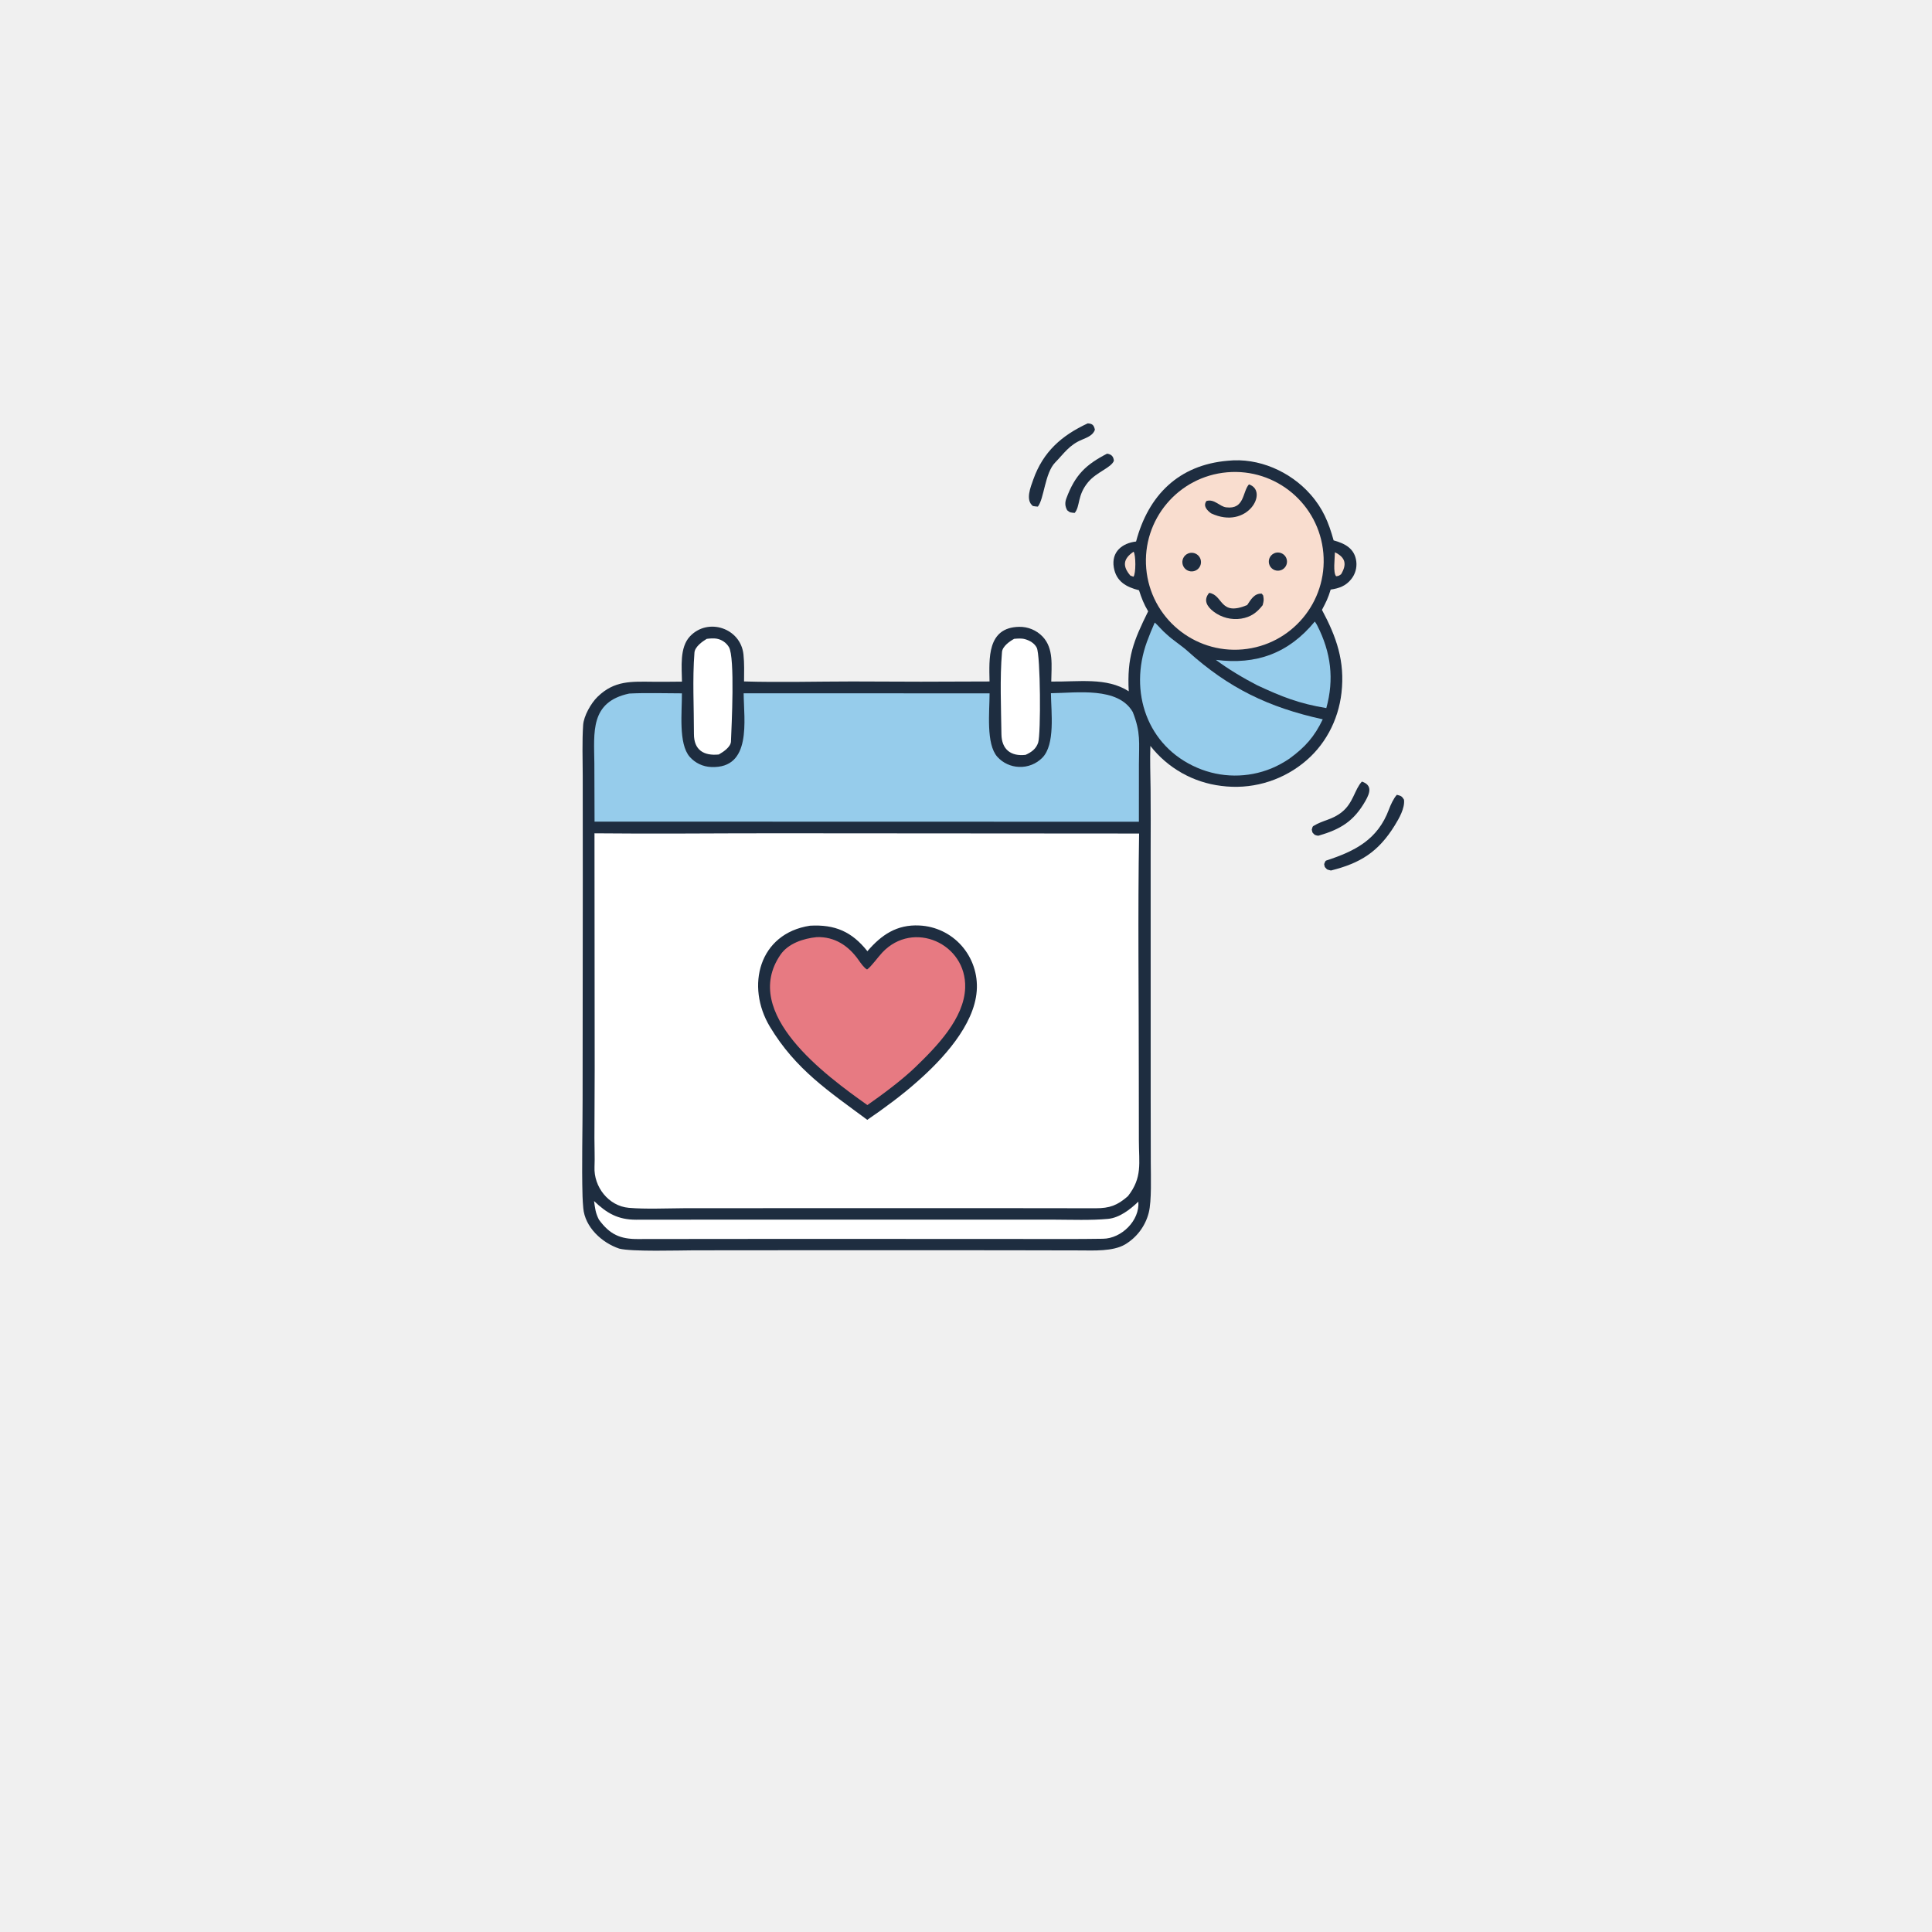
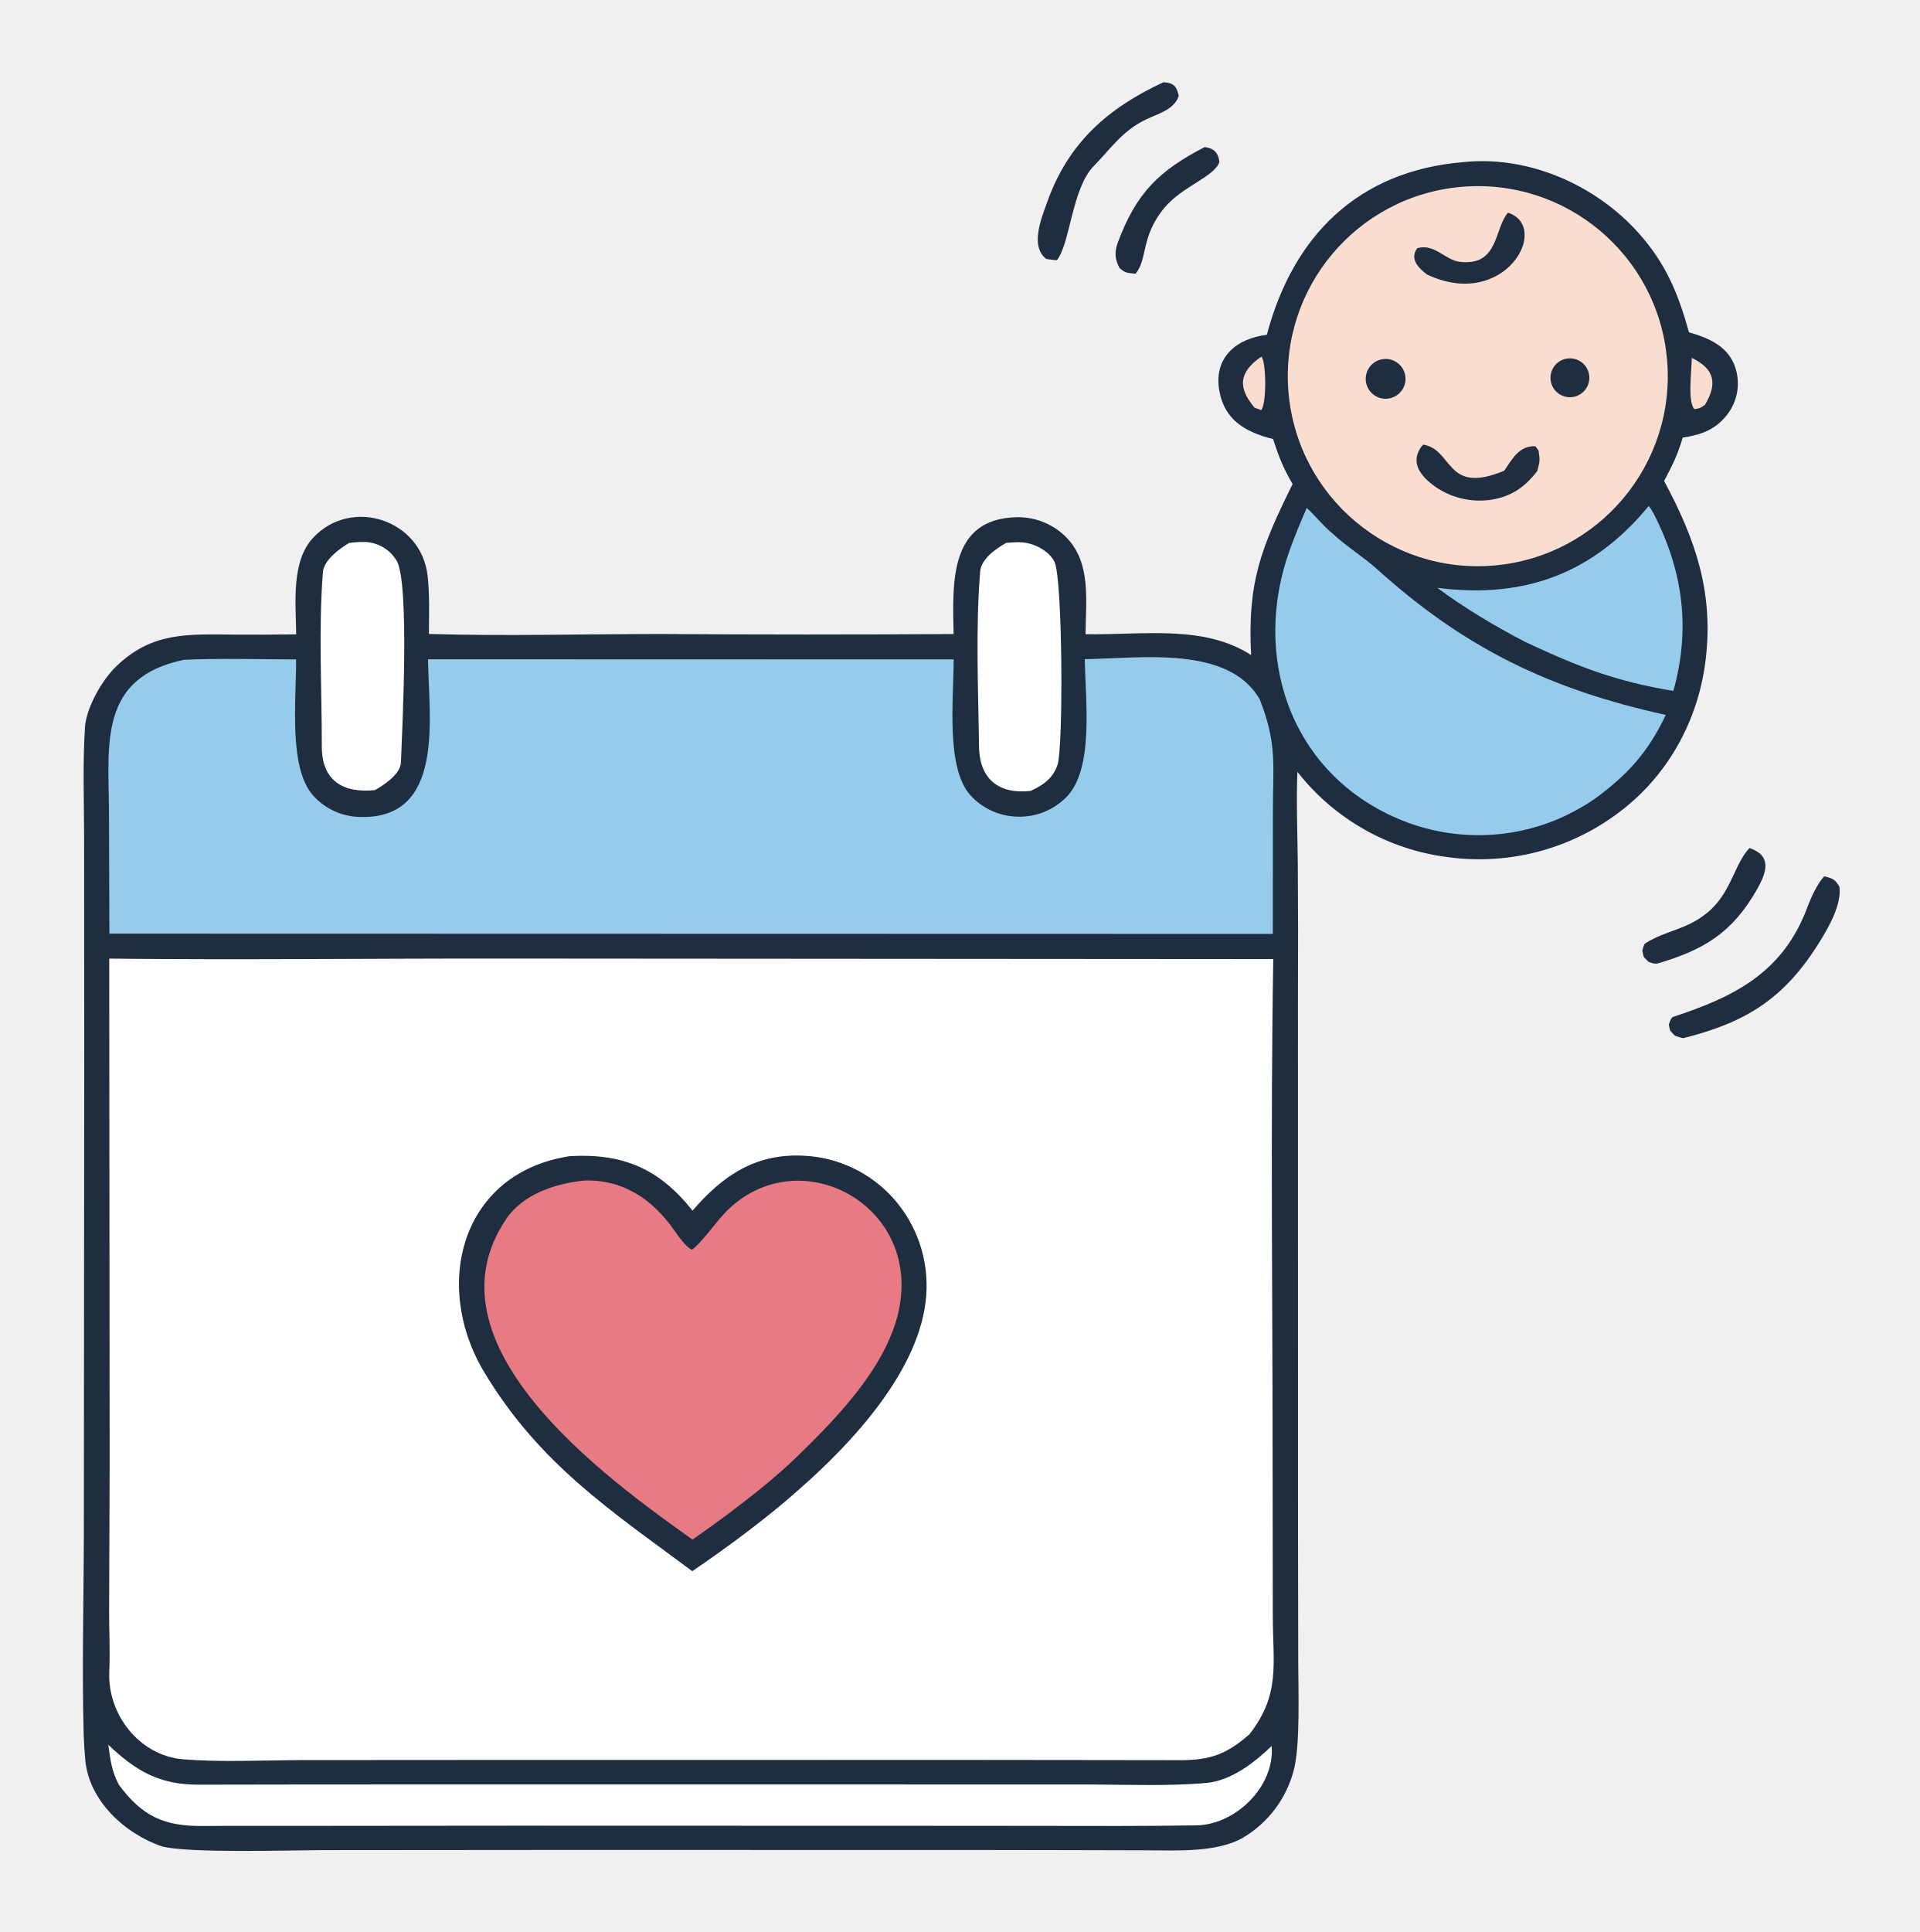
- <svg xmlns="http://www.w3.org/2000/svg" width="1024" height="1024" viewBox="0 0 1024 1024">
+ <svg xmlns="http://www.w3.org/2000/svg" width="476" height="479" viewBox="288 204 476 479">
  <path fill="#1E2D40" d="M650.767 244.204C667.052 242.463 683.834 249.884 694.535 261.996C701.208 269.549 704.194 276.875 706.842 286.405C712.844 288.068 718.008 290.695 718.867 297.588C719.267 300.931 718.31 304.294 716.211 306.925C713.318 310.595 709.716 311.834 705.287 312.489C703.918 317.028 702.859 319.085 700.669 323.248C708.381 337.632 712.908 350.548 711.013 367.22C709.337 381.961 702.092 395.594 690.316 404.768C678.142 414.333 662.623 418.577 647.276 416.539C632.443 414.747 618.934 407.124 609.732 395.353C609.435 402.444 609.765 411.102 609.832 418.295C609.914 429.319 609.926 440.344 609.868 451.369L609.886 582.533L609.941 616.374C609.958 623.166 610.444 636.53 608.875 642.704C607.087 649.804 602.536 655.896 596.234 659.625C589.806 663.348 579.591 662.773 572.42 662.749C558.345 662.701 544.269 662.688 530.193 662.665L426.926 662.653L367.608 662.7C359.698 662.732 334.853 663.502 328.211 661.791C318.973 658.683 310.005 650.403 309.144 640.287C308.955 638.212 308.825 636.133 308.755 634.05C308.285 617.824 308.8 599.074 308.793 582.541L308.891 466.611L308.857 411.288C308.83 402.672 308.498 392.808 309.08 384.25C309.401 379.537 313.17 372.795 316.665 369.368C325.676 360.53 334.787 361.269 346.105 361.341C351.222 361.373 356.339 361.352 361.455 361.279C361.371 353.679 360.121 343.214 365.681 337.291C375.207 327.146 392.561 332.858 394.051 346.861C394.564 351.681 394.391 356.324 394.36 361.176C413.047 361.742 432.881 361.199 451.694 361.186C475.954 361.35 500.215 361.353 524.475 361.195C524.281 349.246 523.046 332.587 540.111 332.235C544.816 332.126 549.35 334.003 552.601 337.406C558.595 343.704 557.269 352.864 557.192 361.237C571.595 361.466 586.485 358.826 598.255 366.407C597.301 348.342 600.729 339.869 608.544 324.009C606.23 320.117 605.083 317.105 603.698 312.851C596.919 311.151 591.583 308.186 590.337 300.714C588.966 292.488 594.78 287.876 602.146 287.011C608.668 262.447 624.759 246.407 650.767 244.204Z" />
  <path fill="white" d="M315.089 441.671C347.064 442.016 379.706 441.63 411.737 441.655L603.751 441.789C603.029 484.159 603.614 528.178 603.59 570.71L603.63 604.569C603.646 616.51 605.586 624.081 597.834 633.986C592.209 638.915 588.114 640.399 580.76 640.4C563.924 640.404 547.075 640.33 530.24 640.341L414.436 640.348L362.237 640.38C352.913 640.428 342.3 640.946 333.296 640.169C322.524 639.24 314.632 628.998 315.102 618.513C315.322 613.579 315.048 608.12 315.063 603.196L315.194 566.543L315.089 441.671Z" />
  <path fill="#1E2D40" d="M459.739 504.157C467.181 495.488 475.325 489.932 487.275 490.531C495.874 490.924 503.947 494.784 509.651 501.231C515.447 507.798 518.346 516.428 517.69 525.163C516.365 543.523 499.319 561.756 486.048 573.368C478.506 580.13 468.021 587.879 459.673 593.537C439.361 578.447 421.775 566.972 408.079 544.2C395.149 522.7 402.242 494.755 429.334 490.64C442.489 489.897 451.488 493.751 459.739 504.157Z" />
  <path fill="#E77A82" d="M432.838 496.697C442.411 496.348 449.8 501.319 455.086 508.873C456.176 510.43 457.985 513.029 459.566 513.857C461.714 512.41 465.386 507.231 467.638 504.844C484.052 487.442 512.278 500.096 511.561 523.473C511.06 539.809 496.396 554.764 485.078 565.686C477.923 572.554 467.819 580.062 459.729 585.712C437.958 570.246 392.33 537.149 413.657 506.041C417.797 500.001 425.833 497.414 432.838 496.697Z" />
  <path fill="#96CCEB" d="M557.007 367.421C570.735 367.248 592.591 363.897 600.379 377.366C604.718 388.371 603.679 393.53 603.652 405.123L603.636 435.545L315.127 435.479L315.021 404.626C314.878 388.144 312.618 372.051 333.49 367.599C341.869 367.149 352.854 367.48 361.424 367.49C361.512 377.283 359.474 394.159 365.575 401.146C368.458 404.417 372.556 406.363 376.913 406.531C398.637 407.483 394.269 381.553 394.148 367.457L524.498 367.492C524.49 377.294 522.515 394.276 528.608 401.13C531.572 404.406 535.742 406.335 540.158 406.475C544.754 406.659 549.215 404.899 552.448 401.626C559.353 394.615 557.156 377.683 557.007 367.421Z" />
  <path fill="#F9DDCF" d="M650.415 250.325C676.32 248.09 699.139 267.262 701.401 293.165C703.663 319.067 684.513 341.905 658.613 344.194C632.676 346.485 609.798 327.302 607.532 301.363C605.267 275.423 624.473 252.564 650.415 250.325Z" />
  <path fill="#1E2D40" d="M640.889 314.231C648.457 315.396 646.359 326.825 661.023 320.702C663.013 317.795 664.758 314.433 668.755 314.644L669.518 315.646C669.926 318.133 669.851 318.256 669.236 320.761C666.188 324.716 662.906 327.067 657.855 327.893C652.682 328.686 647.408 327.344 643.243 324.173C639.65 321.426 637.675 318.037 640.889 314.231Z" />
  <path fill="#1E2D40" d="M661.96 256.734C672.719 260.245 661.178 281.128 641.903 272.074C639.8 270.498 637.482 268.215 639.453 265.534C643.724 264.302 646.363 268.462 649.91 268.901C659.733 270.118 658.456 260.707 661.96 256.734Z" />
  <path fill="#1E2D40" d="M629.789 293.336C631.504 292.656 633.455 292.988 634.848 294.198C636.241 295.407 636.844 297.293 636.411 299.086C635.977 300.88 634.581 302.282 632.789 302.722C630.267 303.342 627.697 301.903 626.906 299.43C626.116 296.957 627.376 294.294 629.789 293.336Z" />
  <path fill="#1E2D40" d="M675.231 293.314C676.802 292.562 678.658 292.716 680.084 293.718C681.51 294.719 682.284 296.412 682.11 298.146C681.936 299.879 680.84 301.384 679.244 302.082C676.833 303.136 674.023 302.063 672.928 299.671C671.833 297.278 672.857 294.45 675.231 293.314Z" />
  <path fill="#96CCEB" d="M612.043 329.948C613.977 331.629 615.959 334.233 618.472 336.305C621.856 339.465 626.12 342.073 629.525 345.145C651.228 364.721 672.325 374.928 701.086 381.255C696.661 390.535 691.662 396.075 683.453 402.068C680.737 403.961 676.947 406.027 673.897 407.264C661.271 412.449 647.089 412.327 634.553 406.926C607.901 395.485 598.23 366.607 607.924 340.095C609.209 336.582 610.546 333.379 612.043 329.948Z" />
  <path fill="white" d="M603.354 636.889C604.162 646.935 594.387 656.451 584.604 656.566C578.115 656.643 571.763 656.722 565.268 656.71L530.053 656.671L415.988 656.64L359.02 656.69C352.153 656.7 345.123 656.658 338.27 656.719C328.723 656.804 323.187 654.292 317.437 646.43C315.6 642.815 315.422 640.529 314.857 636.578C321.59 643.001 327.481 646.494 337.195 646.472C355.698 646.43 374.203 646.414 392.707 646.42L507.493 646.422L558.708 646.435C567.804 646.468 578.321 646.868 587.266 646.031C593.347 645.463 599.028 641.032 603.354 636.889Z" />
  <path fill="#96CCEB" d="M696.865 329.437C697.249 329.884 697.885 330.953 698.158 331.491C705.484 345.884 707.201 360.023 702.973 375.3C688.585 372.932 679.344 369.287 666.313 363.192C659.404 359.663 650.512 354.36 644.449 349.741C665.903 352.493 682.993 346.287 696.865 329.437Z" />
  <path fill="white" d="M537.525 338.596C539.481 338.44 541.415 338.238 543.331 338.789C545.793 339.498 548.275 340.92 549.485 343.277C551.514 347.229 551.727 389.089 550.252 393.594C549.155 396.943 546.647 398.709 543.576 400.088C535.741 400.987 530.878 397.192 530.778 389.081C530.602 374.955 529.891 359.684 531.078 345.591C531.333 342.562 535.11 339.921 537.525 338.596Z" />
  <path fill="white" d="M374.571 338.614C376.057 338.401 378.268 338.24 379.736 338.491C382.489 338.946 384.904 340.585 386.344 342.975C389.627 348.431 387.734 384.929 387.423 393.028C387.312 395.906 383.335 398.564 380.989 399.892C373.055 400.705 367.787 397.557 367.801 389.039C367.825 374.867 366.96 359.984 368.076 345.864C368.315 342.839 372.206 340.022 374.571 338.614Z" />
  <path fill="#F9DDCF" d="M600.828 292.41C602.03 293.986 602.118 304.058 600.761 305.68L599.119 305.078C594.794 300.029 595.302 296.147 600.828 292.41Z" />
  <path fill="#F9DDCF" d="M707.535 292.73C713.289 295.512 713.894 299.182 710.808 304.359C709.567 305.213 709.671 305.212 708.194 305.433C706.461 303.622 707.48 296.094 707.535 292.73Z" />
  <path fill="#1E2D40" d="M740.37 421.26C742.783 421.863 743.046 422.082 744.149 423.857C744.693 428.312 741.545 433.777 739.217 437.537C730.55 451.538 721.039 457.489 705.43 461.389C704.756 461.293 704.024 461.004 703.352 460.787C701.844 459.124 702.277 460.049 701.832 457.996C702.086 457.381 702.354 456.297 702.922 456.111C718.24 451.089 730.216 445.027 736.187 428.945C736.992 426.779 738.61 423.139 740.37 421.26Z" />
  <path fill="#1E2D40" d="M576.517 224.39C579.084 224.555 579.759 225.37 580.316 227.728C579.422 230.657 576.265 231.874 573.4 233.07C566.661 235.885 563.912 240.38 559.26 245.137C553.763 250.758 553.426 264.364 550.083 268.517C549.064 268.468 548.478 268.356 547.458 268.205C543.382 265.045 546.201 258.258 547.696 254.067C552.916 239.445 562.638 230.839 576.517 224.39Z" />
  <path fill="#1E2D40" d="M721.842 414.254C727.452 416.167 726.131 420.235 723.726 424.463C717.54 435.34 710.484 439.543 698.863 442.929C697.785 442.9 697.868 442.812 696.799 442.461C695.31 440.889 695.778 441.777 695.271 439.731C695.478 439.028 695.583 438.122 696.084 437.818C701.58 434.476 705.969 434.641 711.277 430.367C717.323 425.5 717.979 418.338 721.842 414.254Z" />
  <path fill="#1E2D40" d="M586.775 240.451C589.081 240.796 590.149 241.896 590.389 244.196C589.025 247.914 581.229 250.147 576.755 255.517C570.812 262.65 572.644 268.276 569.6 271.863C567.637 271.656 567.074 271.774 565.621 270.439C564.47 268.301 564.342 266.445 565.206 264.12C569.825 251.689 575.528 246.259 586.775 240.451Z" />
</svg>
